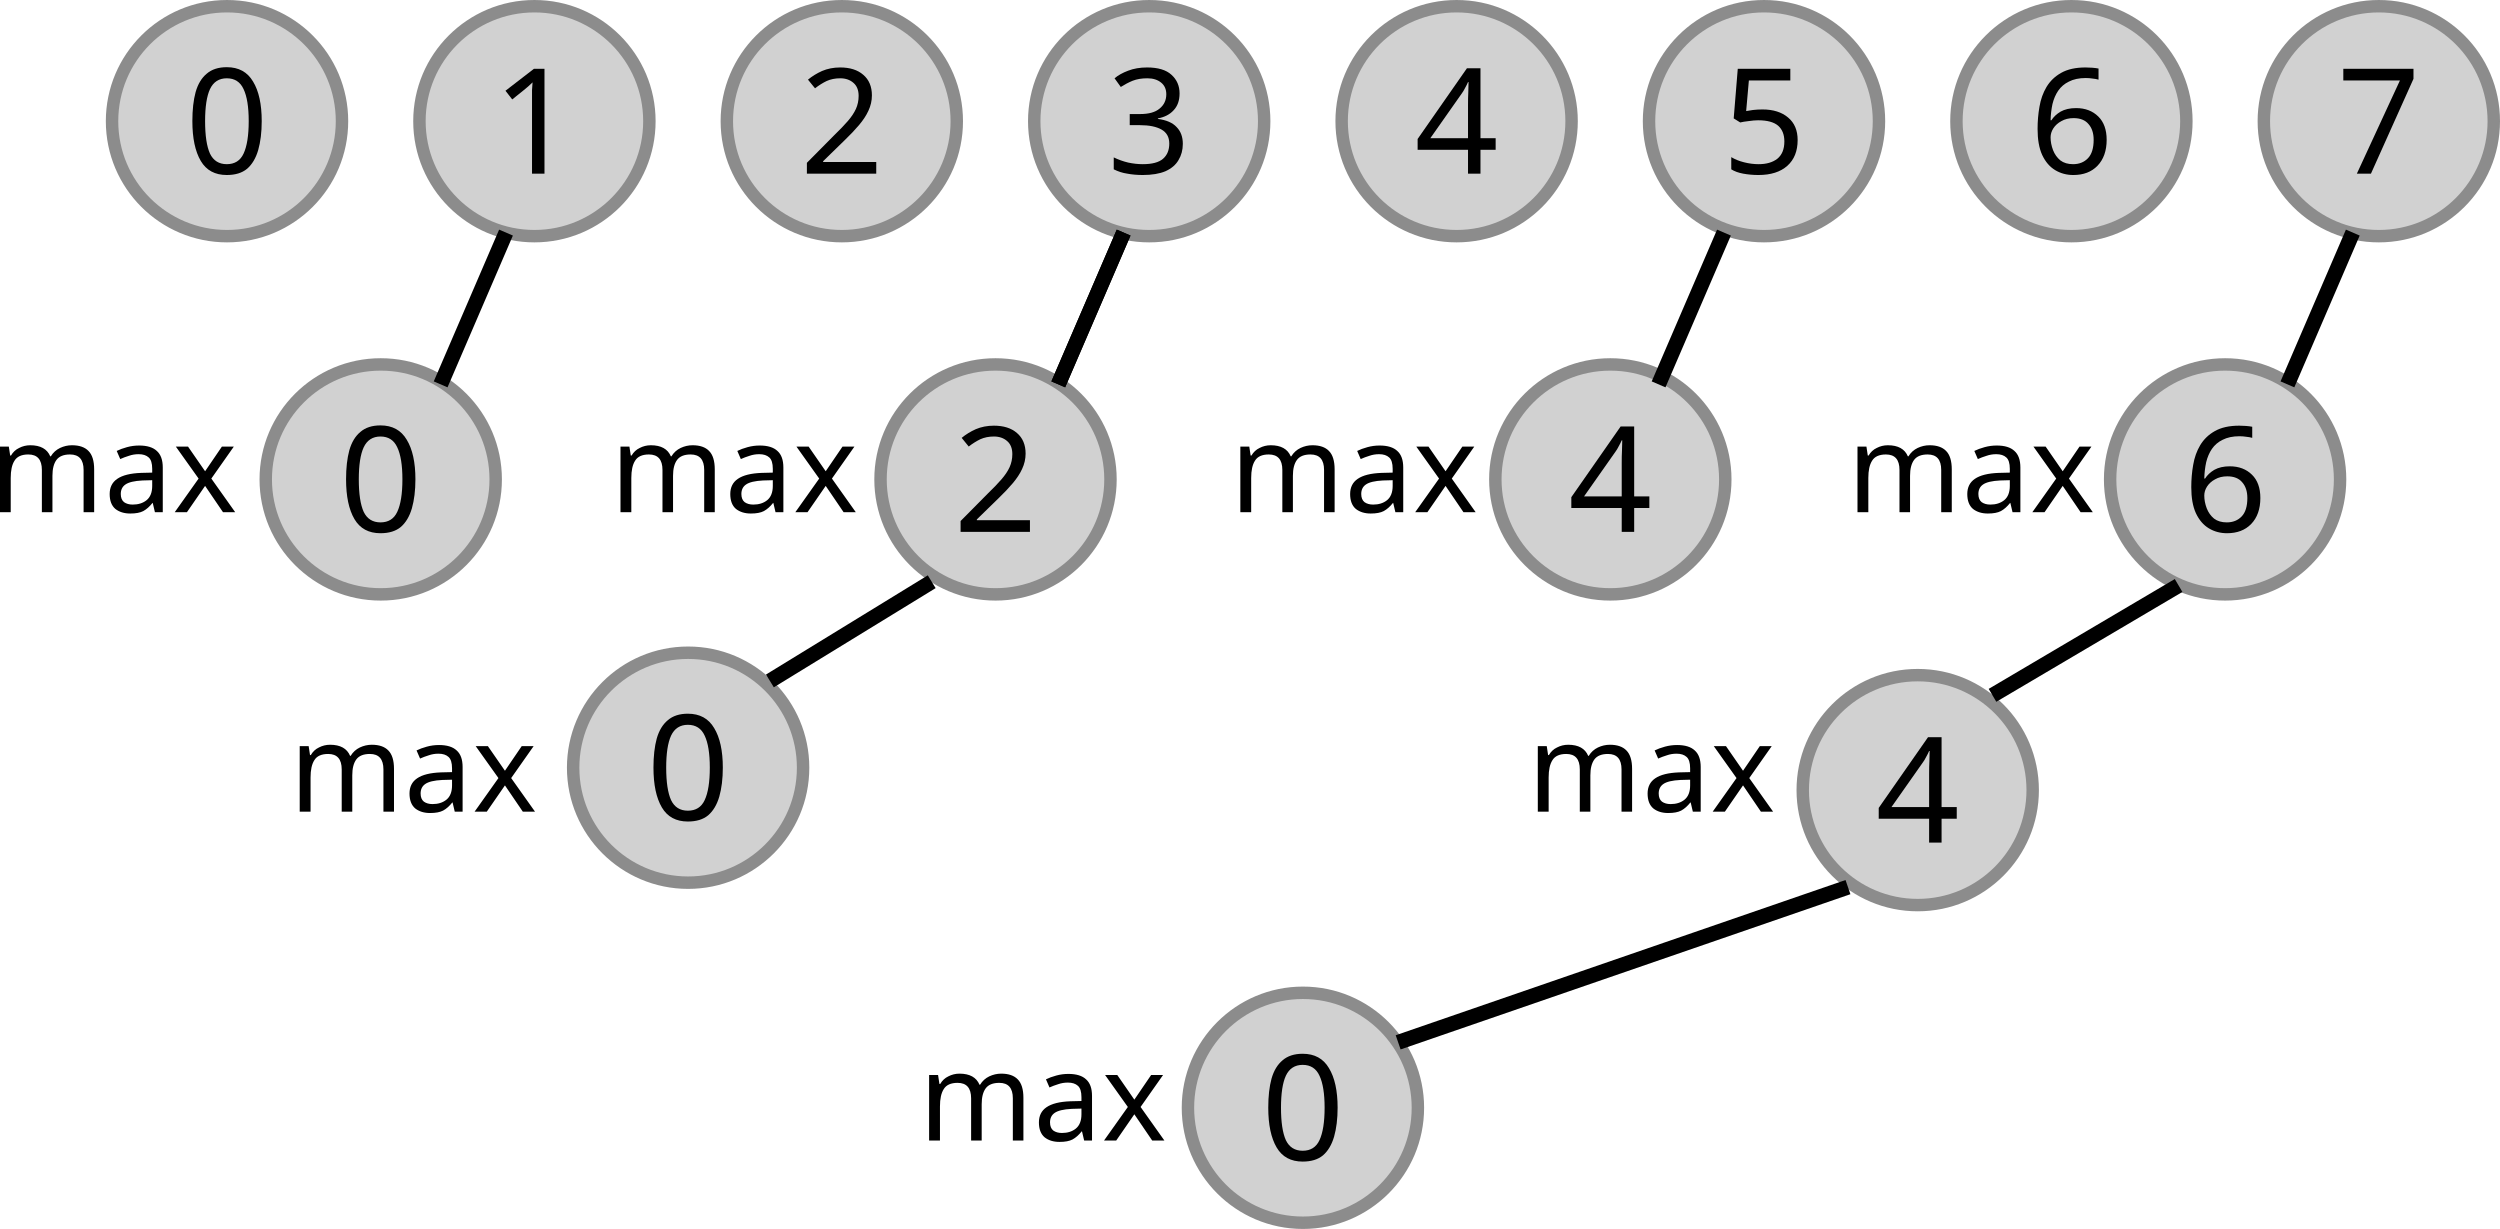
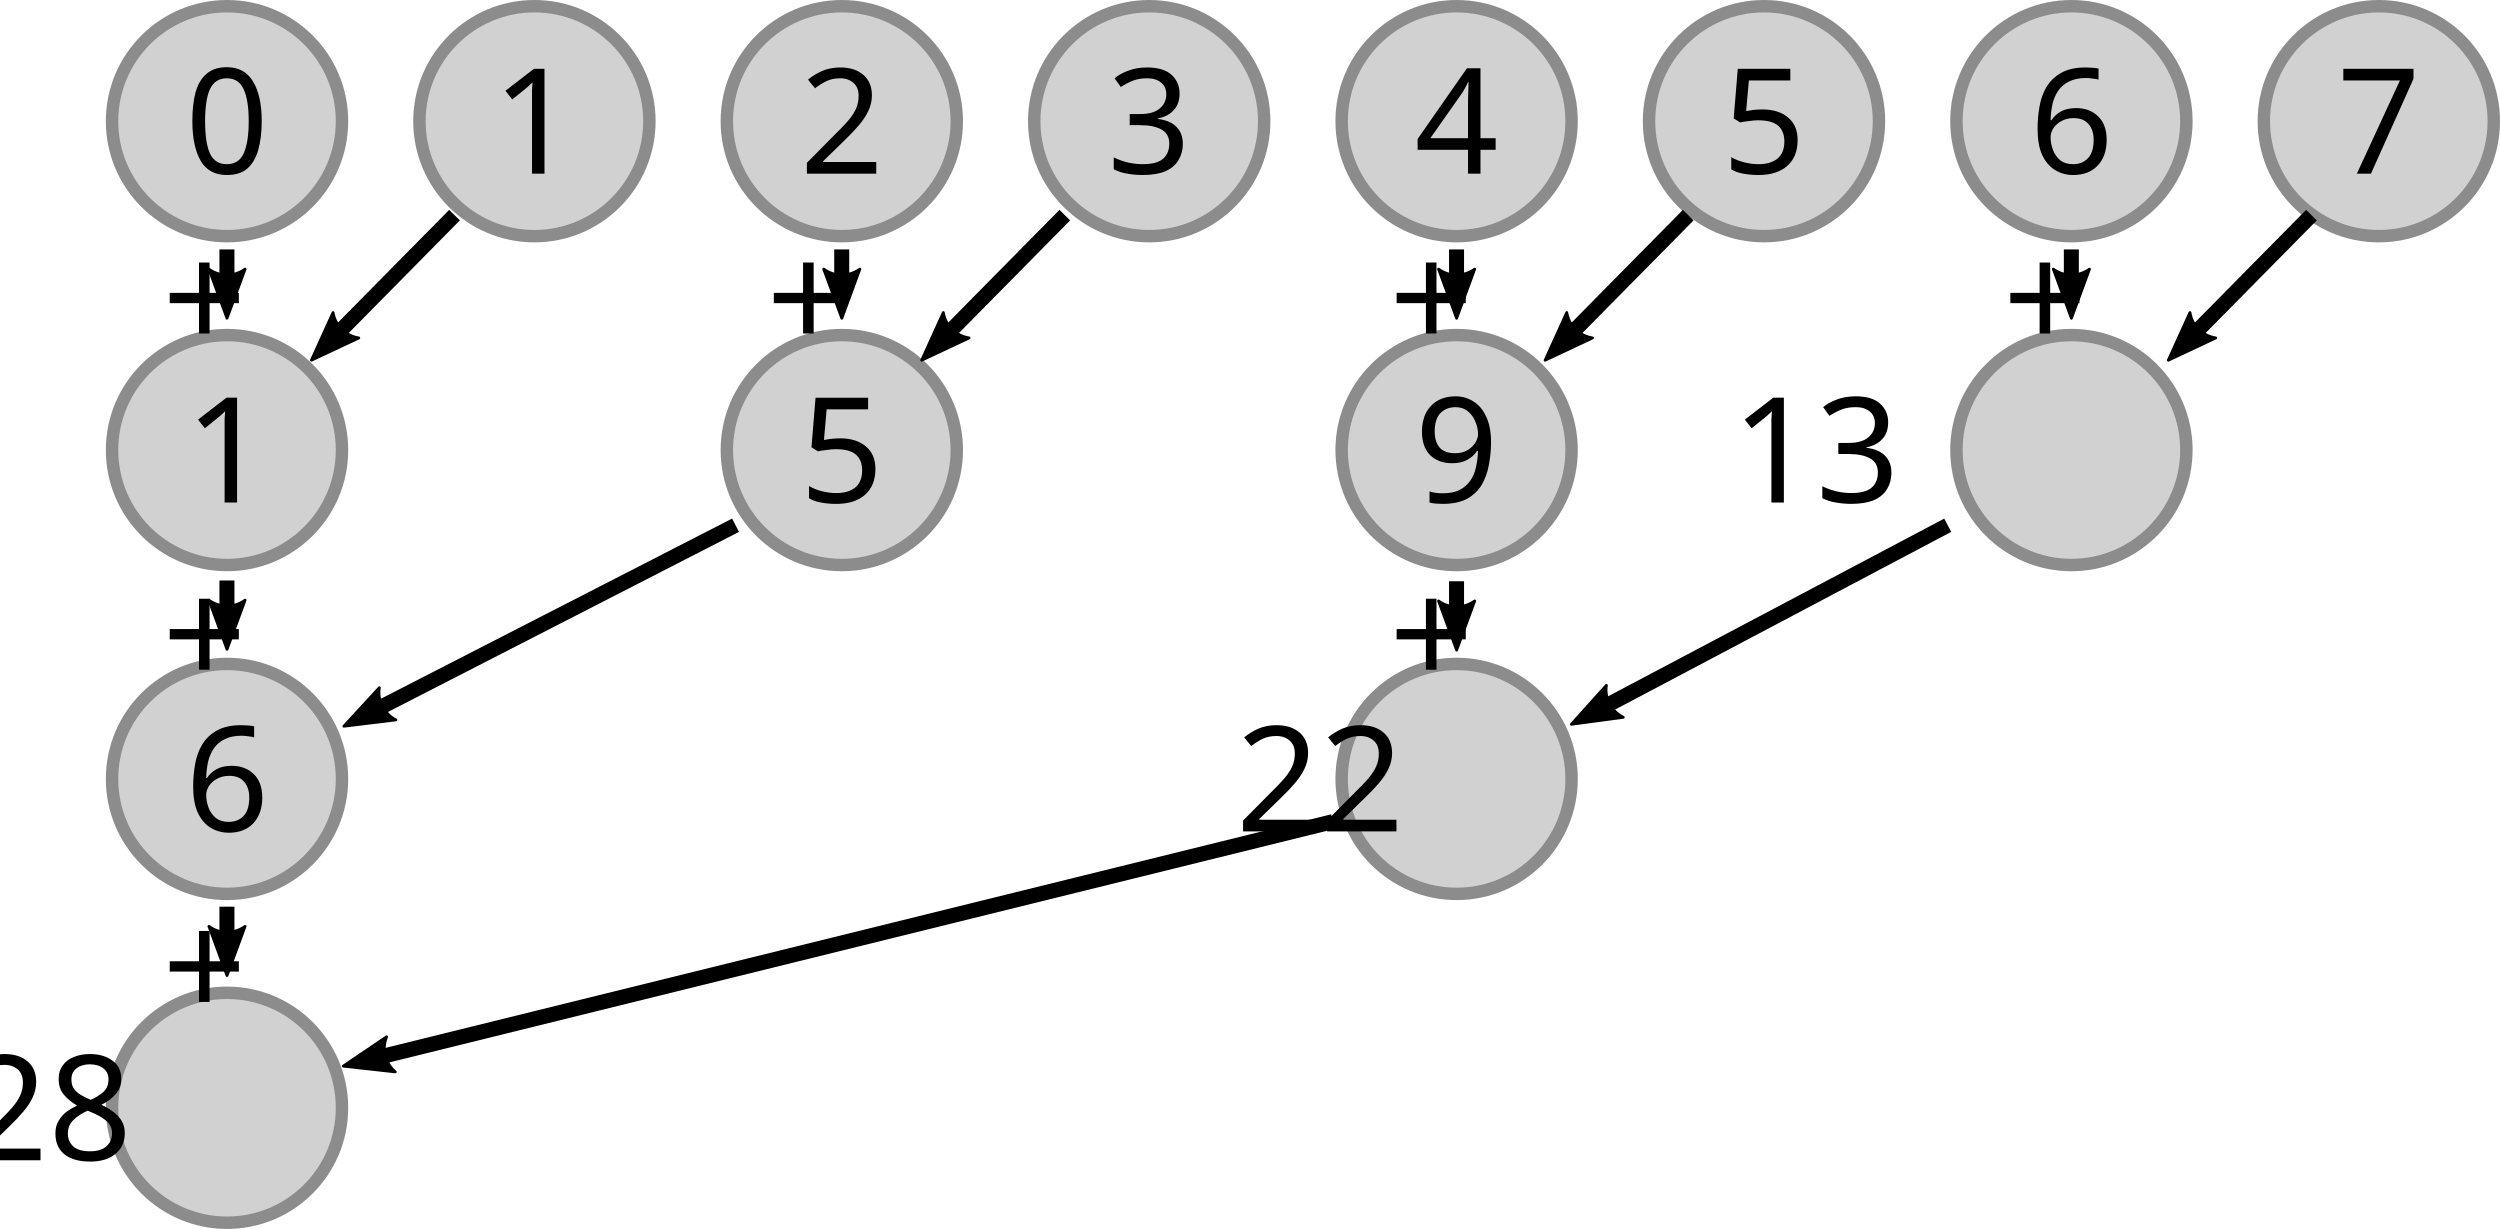
<svg xmlns="http://www.w3.org/2000/svg" width="144.186mm" height="70.879mm" viewBox="0 0 144.186 70.879" version="1.1" id="svg8">
-   <defs id="defs2" />
+   <defs id="defs2">
+     <marker style="overflow:visible;" id="Arrow2Send" refX="0.0" refY="0.0" orient="auto">
+       <path transform="scale(0.3) rotate(180) translate(-2.3,0)" d="M 8.719,4.034 L -2.207,0.016 L 8.719,-4.002 C 6.973,-1.63 6.983,1.616 8.719,4.034 z " style="stroke:context-stroke;fill-rule:evenodd;fill:context-stroke;stroke-width:0.625;stroke-linejoin:round;" id="path48496" />
+     </marker>
+     <marker style="overflow:visible;" id="Arrow1Send" refX="0.0" refY="0.0" orient="auto">
+       <path transform="scale(0.2) rotate(180) translate(6,0)" style="fill-rule:evenodd;fill:context-stroke;stroke:context-stroke;stroke-width:1.0pt;" d="M 0.0,0.0 L 5.0,-5.0 L -12.5,0.0 L 5.0,5.0 L 0.0,0.0 z " id="path48478" />
+     </marker>
+     <marker style="overflow:visible;" id="marker48724" refX="0.0" refY="0.0" orient="auto">
+       <path transform="scale(0.6) rotate(180) translate(0,0)" d="M 8.719,4.034 L -2.207,0.016 L 8.719,-4.002 C 6.973,-1.63 6.983,1.616 8.719,4.034 z " style="stroke:context-stroke;fill-rule:evenodd;fill:context-stroke;stroke-width:0.625;stroke-linejoin:round;" id="path48490" />
+     </marker>
+     <marker style="overflow:visible;" id="Arrow2Mend" refX="0.0" refY="0.0" orient="auto">
+       <path transform="scale(0.6) rotate(180) translate(0,0)" d="M 8.719,4.034 L -2.207,0.016 L 8.719,-4.002 C 6.973,-1.63 6.983,1.616 8.719,4.034 z " style="stroke:context-stroke;fill-rule:evenodd;fill:context-stroke;stroke-width:0.625;stroke-linejoin:round;" id="path1016" />
+     </marker>
+   </defs>
  <g id="layer1" transform="translate(3.895348,29.46869)">
    <flowRoot xml:space="preserve" id="flowRoot1430" style="font-style:normal;font-variant:normal;font-weight:normal;font-stretch:normal;font-size:26.667px;line-height:1.25;font-family:'Noto Sans';-inkscape-font-specification:'Noto Sans, Normal';font-variant-ligatures:normal;font-variant-caps:normal;font-variant-numeric:normal;font-feature-settings:normal;text-align:start;letter-spacing:0px;word-spacing:0px;writing-mode:lr-tb;text-anchor:start;fill:#000000;fill-opacity:1;stroke:none" transform="scale(0.2645833)">
      <flowRegion id="flowRegion1432" style="fill:#000000;fill-opacity:1">
        <rect id="rect1434" width="71" height="28" x="97" y="56.52" style="fill:#000000;fill-opacity:1;" />
      </flowRegion>
      <flowPara id="flowPara1436">Tht</flowPara>
    </flowRoot>
-     <g id="g1549">
-       <g id="g17458">
-         <g id="g17452">
-           <circle style="opacity:0.45;fill:#999999;stroke:#000000;stroke-width:0.717" id="path9851" cx="9.198" cy="-22.479" r="6.631" />
-           <text xml:space="preserve" style="font-style:normal;font-variant:normal;font-weight:normal;font-stretch:normal;font-size:8.467px;line-height:1.25;font-family:'Noto Sans';-inkscape-font-specification:'Noto Sans, Normal';font-variant-ligatures:normal;font-variant-caps:normal;font-variant-numeric:normal;font-variant-east-asian:normal;fill:#000000;fill-opacity:1;stroke:none;stroke-width:0.265" x="6.776" y="-19.452" id="text13015">
-             <tspan id="tspan13013" style="font-style:normal;font-variant:normal;font-weight:normal;font-stretch:normal;font-size:8.467px;font-family:'Noto Sans';-inkscape-font-specification:'Noto Sans, Normal';font-variant-ligatures:normal;font-variant-caps:normal;font-variant-numeric:normal;font-variant-east-asian:normal;stroke-width:0.265" x="6.776" y="-19.452">0</tspan>
-           </text>
-         </g>
-       </g>
-       <g id="g17464" transform="translate(-0.7974239)">
-         <circle style="opacity:0.45;fill:#999999;stroke:#000000;stroke-width:0.717" id="circle17265" cx="27.724" cy="-22.479" r="6.631" />
-         <text xml:space="preserve" style="font-style:normal;font-variant:normal;font-weight:normal;font-stretch:normal;font-size:8.467px;line-height:1.25;font-family:'Noto Sans';-inkscape-font-specification:'Noto Sans, Normal';font-variant-ligatures:normal;font-variant-caps:normal;font-variant-numeric:normal;font-variant-east-asian:normal;fill:#000000;fill-opacity:1;stroke:none;stroke-width:0.265" x="25.303" y="-19.452" id="text17269">
-           <tspan id="tspan17325" x="25.303" y="-19.452">1</tspan>
-           <tspan id="tspan17327" x="25.303" y="-8.869" />
-         </text>
-       </g>
-       <g id="g17469" transform="translate(-0.565647)">
-         <circle style="opacity:0.45;fill:#999999;stroke:#000000;stroke-width:0.717" id="circle17271" cx="45.221" cy="-22.479" r="6.631" />
-         <text xml:space="preserve" style="font-style:normal;font-variant:normal;font-weight:normal;font-stretch:normal;font-size:8.467px;line-height:1.25;font-family:'Noto Sans';-inkscape-font-specification:'Noto Sans, Normal';font-variant-ligatures:normal;font-variant-caps:normal;font-variant-numeric:normal;font-variant-east-asian:normal;fill:#000000;fill-opacity:1;stroke:none;stroke-width:0.265" x="42.8" y="-19.452" id="text17275">
-           <tspan id="tspan17347" x="42.8" y="-19.452">2</tspan>
-         </text>
-       </g>
-       <g id="g17474" transform="translate(-1.067223)">
-         <circle style="opacity:0.45;fill:#999999;stroke:#000000;stroke-width:0.717" id="circle17277" cx="63.452" cy="-22.479" r="6.631" />
-         <text xml:space="preserve" style="font-style:normal;font-variant:normal;font-weight:normal;font-stretch:normal;font-size:8.467px;line-height:1.25;font-family:'Noto Sans';-inkscape-font-specification:'Noto Sans, Normal';font-variant-ligatures:normal;font-variant-caps:normal;font-variant-numeric:normal;font-variant-east-asian:normal;fill:#000000;fill-opacity:1;stroke:none;stroke-width:0.265" x="61.03" y="-19.452" id="text17281">
-           <tspan id="tspan17367" x="61.03" y="-19.452">3</tspan>
-         </text>
-       </g>
-       <g id="g17479" transform="translate(-0.6738284)">
-         <circle style="opacity:0.45;fill:#999999;stroke:#000000;stroke-width:0.717" id="circle17283" cx="80.788" cy="-22.479" r="6.631" />
-         <text xml:space="preserve" style="font-style:normal;font-variant:normal;font-weight:normal;font-stretch:normal;font-size:8.467px;line-height:1.25;font-family:'Noto Sans';-inkscape-font-specification:'Noto Sans, Normal';font-variant-ligatures:normal;font-variant-caps:normal;font-variant-numeric:normal;font-variant-east-asian:normal;fill:#000000;fill-opacity:1;stroke:none;stroke-width:0.265" x="78.366" y="-19.452" id="text17287">
-           <tspan id="tspan17387" x="78.366" y="-19.452">4</tspan>
-         </text>
-       </g>
-       <g id="g17484" transform="translate(-0.2137063)">
-         <circle style="opacity:0.45;fill:#999999;stroke:#000000;stroke-width:0.717" id="circle17289" cx="98.056" cy="-22.479" r="6.631" />
-         <text xml:space="preserve" style="font-style:normal;font-variant:normal;font-weight:normal;font-stretch:normal;font-size:8.467px;line-height:1.25;font-family:'Noto Sans';-inkscape-font-specification:'Noto Sans, Normal';font-variant-ligatures:normal;font-variant-caps:normal;font-variant-numeric:normal;font-variant-east-asian:normal;fill:#000000;fill-opacity:1;stroke:none;stroke-width:0.265" x="95.635" y="-19.452" id="text17293">
-           <tspan id="tspan17407" x="95.635" y="-19.452">5</tspan>
-         </text>
-       </g>
-       <g id="g17508" transform="translate(0.2886694)">
-         <g id="g17500">
-           <circle style="opacity:0.45;fill:#999999;stroke:#000000;stroke-width:0.717" id="circle17295" cx="115.283" cy="-22.479" r="6.631" />
-           <g id="g17493">
-             <g id="g17488">
-               <text xml:space="preserve" style="font-style:normal;font-variant:normal;font-weight:normal;font-stretch:normal;font-size:8.467px;line-height:1.25;font-family:'Noto Sans';-inkscape-font-specification:'Noto Sans, Normal';font-variant-ligatures:normal;font-variant-caps:normal;font-variant-numeric:normal;font-variant-east-asian:normal;fill:#000000;fill-opacity:1;stroke:none;stroke-width:0.265" x="112.862" y="-19.452" id="text17299">
-                 <tspan id="tspan17427" x="112.862" y="-19.452">6</tspan>
-               </text>
-             </g>
-           </g>
-         </g>
-       </g>
-       <g id="g17513">
-         <circle style="opacity:0.45;fill:#999999;stroke:#000000;stroke-width:0.717" id="circle17301" cx="133.301" cy="-22.479" r="6.631" />
-         <text xml:space="preserve" style="font-style:normal;font-variant:normal;font-weight:normal;font-stretch:normal;font-size:8.467px;line-height:1.25;font-family:'Noto Sans';-inkscape-font-specification:'Noto Sans, Normal';font-variant-ligatures:normal;font-variant-caps:normal;font-variant-numeric:normal;font-variant-east-asian:normal;fill:#000000;fill-opacity:1;stroke:none;stroke-width:0.265" x="130.879" y="-19.452" id="text17305">
-           <tspan id="tspan17447" x="130.879" y="-19.452">7</tspan>
+     <g id="g17458">
+       <g id="g17452">
+         <circle style="opacity:0.45;fill:#999999;stroke:#000000;stroke-width:0.717" id="path9851" cx="9.198" cy="-22.479" r="6.631" />
+         <text xml:space="preserve" style="font-style:normal;font-variant:normal;font-weight:normal;font-stretch:normal;font-size:8.467px;line-height:1.25;font-family:'Noto Sans';-inkscape-font-specification:'Noto Sans, Normal';font-variant-ligatures:normal;font-variant-caps:normal;font-variant-numeric:normal;font-variant-east-asian:normal;fill:#000000;fill-opacity:1;stroke:none;stroke-width:0.265" x="6.776" y="-19.452" id="text13015">
+           <tspan id="tspan13013" style="font-style:normal;font-variant:normal;font-weight:normal;font-stretch:normal;font-size:8.467px;font-family:'Noto Sans';-inkscape-font-specification:'Noto Sans, Normal';font-variant-ligatures:normal;font-variant-caps:normal;font-variant-numeric:normal;font-variant-east-asian:normal;stroke-width:0.265" x="6.776" y="-19.452">0</tspan>
        </text>
      </g>
    </g>
-     <g id="g17601" transform="translate(62.0516,56.90018)">
-       <g id="g17599">
-         <circle style="opacity:0.45;fill:#999999;stroke:#000000;stroke-width:0.717" id="circle17593" cx="9.198" cy="-22.479" r="6.631" />
-         <text xml:space="preserve" style="font-style:normal;font-variant:normal;font-weight:normal;font-stretch:normal;font-size:8.467px;line-height:1.25;font-family:'Noto Sans';-inkscape-font-specification:'Noto Sans, Normal';font-variant-ligatures:normal;font-variant-caps:normal;font-variant-numeric:normal;font-variant-east-asian:normal;fill:#000000;fill-opacity:1;stroke:none;stroke-width:0.265" x="6.776" y="-19.452" id="text17597">
-           <tspan id="tspan17595" style="font-style:normal;font-variant:normal;font-weight:normal;font-stretch:normal;font-size:8.467px;font-family:'Noto Sans';-inkscape-font-specification:'Noto Sans, Normal';font-variant-ligatures:normal;font-variant-caps:normal;font-variant-numeric:normal;font-variant-east-asian:normal;stroke-width:0.265" x="6.776" y="-19.452">0</tspan>
-         </text>
-       </g>
-     </g>
-     <text xml:space="preserve" style="font-style:normal;font-variant:normal;font-weight:normal;font-stretch:normal;font-size:7.056px;line-height:1.25;font-family:'Noto Sans';-inkscape-font-specification:'Noto Sans, Normal';font-variant-ligatures:normal;font-variant-caps:normal;font-variant-numeric:normal;font-variant-east-asian:normal;fill:#000000;fill-opacity:1;stroke:none;stroke-width:0.265" x="49.098" y="36.312" id="text26090">
-       <tspan id="tspan26088" x="49.098" y="36.312">max</tspan>
-     </text>
-     <path style="fill:none;stroke:#000000;stroke-width:0.865;stroke-linecap:butt;stroke-linejoin:miter;stroke-miterlimit:4;stroke-dasharray:none;stroke-opacity:1" d="m 131.801,-16.054 -3.77,8.754" id="path18057" />
-     <g id="g1277" transform="translate(8.864516,20.65975)">
-       <g id="g1275">
-         <circle style="opacity:0.45;fill:#999999;stroke:#000000;stroke-width:0.717" id="circle1269" cx="9.198" cy="-22.479" r="6.631" />
-         <text xml:space="preserve" style="font-style:normal;font-variant:normal;font-weight:normal;font-stretch:normal;font-size:8.467px;line-height:1.25;font-family:'Noto Sans';-inkscape-font-specification:'Noto Sans, Normal';font-variant-ligatures:normal;font-variant-caps:normal;font-variant-numeric:normal;font-variant-east-asian:normal;fill:#000000;fill-opacity:1;stroke:none;stroke-width:0.265" x="6.776" y="-19.452" id="text1273">
-           <tspan id="tspan1271" style="font-style:normal;font-variant:normal;font-weight:normal;font-stretch:normal;font-size:8.467px;font-family:'Noto Sans';-inkscape-font-specification:'Noto Sans, Normal';font-variant-ligatures:normal;font-variant-caps:normal;font-variant-numeric:normal;font-variant-east-asian:normal;stroke-width:0.265" x="6.776" y="-19.452">0</tspan>
-         </text>
-       </g>
-     </g>
-     <g id="g1295" transform="translate(8.298868,20.65975)">
-       <circle style="opacity:0.45;fill:#999999;stroke:#000000;stroke-width:0.717" id="circle1289" cx="45.221" cy="-22.479" r="6.631" />
-       <text xml:space="preserve" style="font-style:normal;font-variant:normal;font-weight:normal;font-stretch:normal;font-size:8.467px;line-height:1.25;font-family:'Noto Sans';-inkscape-font-specification:'Noto Sans, Normal';font-variant-ligatures:normal;font-variant-caps:normal;font-variant-numeric:normal;font-variant-east-asian:normal;fill:#000000;fill-opacity:1;stroke:none;stroke-width:0.265" x="42.8" y="-19.452" id="text1293">
-         <tspan id="tspan1291" x="42.8" y="-19.452">2</tspan>
+     <g id="g17464" transform="translate(-0.7974239)">
+       <circle style="opacity:0.45;fill:#999999;stroke:#000000;stroke-width:0.717" id="circle17265" cx="27.724" cy="-22.479" r="6.631" />
+       <text xml:space="preserve" style="font-style:normal;font-variant:normal;font-weight:normal;font-stretch:normal;font-size:8.467px;line-height:1.25;font-family:'Noto Sans';-inkscape-font-specification:'Noto Sans, Normal';font-variant-ligatures:normal;font-variant-caps:normal;font-variant-numeric:normal;font-variant-east-asian:normal;fill:#000000;fill-opacity:1;stroke:none;stroke-width:0.265" x="25.303" y="-19.452" id="text17269">
+         <tspan id="tspan17325" x="25.303" y="-19.452">1</tspan>
+         <tspan id="tspan17327" x="25.303" y="-8.869" />
      </text>
    </g>
-     <g id="g1303" transform="translate(8.190682,20.65975)">
-       <circle style="opacity:0.45;fill:#999999;stroke:#000000;stroke-width:0.717" id="circle1297" cx="80.788" cy="-22.479" r="6.631" />
-       <text xml:space="preserve" style="font-style:normal;font-variant:normal;font-weight:normal;font-stretch:normal;font-size:8.467px;line-height:1.25;font-family:'Noto Sans';-inkscape-font-specification:'Noto Sans, Normal';font-variant-ligatures:normal;font-variant-caps:normal;font-variant-numeric:normal;font-variant-east-asian:normal;fill:#000000;fill-opacity:1;stroke:none;stroke-width:0.265" x="78.366" y="-19.452" id="text1301">
-         <tspan id="tspan1299" x="78.366" y="-19.452">4</tspan>
+     <g id="g17469" transform="translate(-0.565647)">
+       <circle style="opacity:0.45;fill:#999999;stroke:#000000;stroke-width:0.717" id="circle17271" cx="45.221" cy="-22.479" r="6.631" />
+       <text xml:space="preserve" style="font-style:normal;font-variant:normal;font-weight:normal;font-stretch:normal;font-size:8.467px;line-height:1.25;font-family:'Noto Sans';-inkscape-font-specification:'Noto Sans, Normal';font-variant-ligatures:normal;font-variant-caps:normal;font-variant-numeric:normal;font-variant-east-asian:normal;fill:#000000;fill-opacity:1;stroke:none;stroke-width:0.265" x="42.8" y="-19.452" id="text17275">
+         <tspan id="tspan17347" x="42.8" y="-19.452">2</tspan>
      </text>
    </g>
-     <g id="g1317" transform="translate(9.15318,20.65975)">
-       <g id="g1315">
-         <circle style="opacity:0.45;fill:#999999;stroke:#000000;stroke-width:0.717" id="circle1305" cx="115.283" cy="-22.479" r="6.631" />
-         <g id="g1313">
-           <g id="g1311">
-             <text xml:space="preserve" style="font-style:normal;font-variant:normal;font-weight:normal;font-stretch:normal;font-size:8.467px;line-height:1.25;font-family:'Noto Sans';-inkscape-font-specification:'Noto Sans, Normal';font-variant-ligatures:normal;font-variant-caps:normal;font-variant-numeric:normal;font-variant-east-asian:normal;fill:#000000;fill-opacity:1;stroke:none;stroke-width:0.265" x="112.862" y="-19.452" id="text1309">
-               <tspan id="tspan1307" x="112.862" y="-19.452">6</tspan>
+     <g id="g17474" transform="translate(-1.067223)">
+       <circle style="opacity:0.45;fill:#999999;stroke:#000000;stroke-width:0.717" id="circle17277" cx="63.452" cy="-22.479" r="6.631" />
+       <text xml:space="preserve" style="font-style:normal;font-variant:normal;font-weight:normal;font-stretch:normal;font-size:8.467px;line-height:1.25;font-family:'Noto Sans';-inkscape-font-specification:'Noto Sans, Normal';font-variant-ligatures:normal;font-variant-caps:normal;font-variant-numeric:normal;font-variant-east-asian:normal;fill:#000000;fill-opacity:1;stroke:none;stroke-width:0.265" x="61.03" y="-19.452" id="text17281">
+         <tspan id="tspan17367" x="61.03" y="-19.452">3</tspan>
+       </text>
+     </g>
+     <g id="g17479" transform="translate(-0.6738284)">
+       <circle style="opacity:0.45;fill:#999999;stroke:#000000;stroke-width:0.717" id="circle17283" cx="80.788" cy="-22.479" r="6.631" />
+       <text xml:space="preserve" style="font-style:normal;font-variant:normal;font-weight:normal;font-stretch:normal;font-size:8.467px;line-height:1.25;font-family:'Noto Sans';-inkscape-font-specification:'Noto Sans, Normal';font-variant-ligatures:normal;font-variant-caps:normal;font-variant-numeric:normal;font-variant-east-asian:normal;fill:#000000;fill-opacity:1;stroke:none;stroke-width:0.265" x="78.366" y="-19.452" id="text17287">
+         <tspan id="tspan17387" x="78.366" y="-19.452">4</tspan>
+       </text>
+     </g>
+     <g id="g17484" transform="translate(-0.2137063)">
+       <circle style="opacity:0.45;fill:#999999;stroke:#000000;stroke-width:0.717" id="circle17289" cx="98.056" cy="-22.479" r="6.631" />
+       <text xml:space="preserve" style="font-style:normal;font-variant:normal;font-weight:normal;font-stretch:normal;font-size:8.467px;line-height:1.25;font-family:'Noto Sans';-inkscape-font-specification:'Noto Sans, Normal';font-variant-ligatures:normal;font-variant-caps:normal;font-variant-numeric:normal;font-variant-east-asian:normal;fill:#000000;fill-opacity:1;stroke:none;stroke-width:0.265" x="95.635" y="-19.452" id="text17293">
+         <tspan id="tspan17407" x="95.635" y="-19.452">5</tspan>
+       </text>
+     </g>
+     <g id="g17508" transform="translate(0.2886694)">
+       <g id="g17500">
+         <circle style="opacity:0.45;fill:#999999;stroke:#000000;stroke-width:0.717" id="circle17295" cx="115.283" cy="-22.479" r="6.631" />
+         <g id="g17493">
+           <g id="g17488">
+             <text xml:space="preserve" style="font-style:normal;font-variant:normal;font-weight:normal;font-stretch:normal;font-size:8.467px;line-height:1.25;font-family:'Noto Sans';-inkscape-font-specification:'Noto Sans, Normal';font-variant-ligatures:normal;font-variant-caps:normal;font-variant-numeric:normal;font-variant-east-asian:normal;fill:#000000;fill-opacity:1;stroke:none;stroke-width:0.265" x="112.862" y="-19.452" id="text17299">
+               <tspan id="tspan17427" x="112.862" y="-19.452">6</tspan>
            </text>
          </g>
        </g>
      </g>
    </g>
-     <g id="g1583" transform="translate(0,1.513599)">
-       <g id="g1327" transform="translate(26.59355,35.77356)">
-         <g id="g1325">
-           <circle style="opacity:0.45;fill:#999999;stroke:#000000;stroke-width:0.717" id="circle1319" cx="9.198" cy="-22.479" r="6.631" />
-           <text xml:space="preserve" style="font-style:normal;font-variant:normal;font-weight:normal;font-stretch:normal;font-size:8.467px;line-height:1.25;font-family:'Noto Sans';-inkscape-font-specification:'Noto Sans, Normal';font-variant-ligatures:normal;font-variant-caps:normal;font-variant-numeric:normal;font-variant-east-asian:normal;fill:#000000;fill-opacity:1;stroke:none;stroke-width:0.265" x="6.776" y="-19.452" id="text1323">
-             <tspan id="tspan1321" style="font-style:normal;font-variant:normal;font-weight:normal;font-stretch:normal;font-size:8.467px;font-family:'Noto Sans';-inkscape-font-specification:'Noto Sans, Normal';font-variant-ligatures:normal;font-variant-caps:normal;font-variant-numeric:normal;font-variant-east-asian:normal;stroke-width:0.265" x="6.776" y="-19.452">0</tspan>
-           </text>
-         </g>
-       </g>
-       <g id="g1335" transform="translate(25.91971,37.06615)">
-         <circle style="opacity:0.45;fill:#999999;stroke:#000000;stroke-width:0.717" id="circle1329" cx="80.788" cy="-22.479" r="6.631" />
-         <text xml:space="preserve" style="font-style:normal;font-variant:normal;font-weight:normal;font-stretch:normal;font-size:8.467px;line-height:1.25;font-family:'Noto Sans';-inkscape-font-specification:'Noto Sans, Normal';font-variant-ligatures:normal;font-variant-caps:normal;font-variant-numeric:normal;font-variant-east-asian:normal;fill:#000000;fill-opacity:1;stroke:none;stroke-width:0.265" x="78.366" y="-19.452" id="text1333">
-           <tspan id="tspan1331" x="78.366" y="-19.452">4</tspan>
+     <g id="g17513">
+       <circle style="opacity:0.45;fill:#999999;stroke:#000000;stroke-width:0.717" id="circle17301" cx="133.301" cy="-22.479" r="6.631" />
+       <text xml:space="preserve" style="font-style:normal;font-variant:normal;font-weight:normal;font-stretch:normal;font-size:8.467px;line-height:1.25;font-family:'Noto Sans';-inkscape-font-specification:'Noto Sans, Normal';font-variant-ligatures:normal;font-variant-caps:normal;font-variant-numeric:normal;font-variant-east-asian:normal;fill:#000000;fill-opacity:1;stroke:none;stroke-width:0.265" x="130.879" y="-19.452" id="text17305">
+         <tspan id="tspan17447" x="130.879" y="-19.452">7</tspan>
+       </text>
+     </g>
+     <g id="g17601" transform="translate(0,56.90018)">
+       <g id="g17599">
+         <circle style="opacity:0.45;fill:#999999;stroke:#000000;stroke-width:0.717" id="circle17593" cx="9.198" cy="-22.479" r="6.631" />
+         <text xml:space="preserve" style="font-style:normal;font-variant:normal;font-weight:normal;font-stretch:normal;font-size:8.467px;line-height:1.25;font-family:'Noto Sans';-inkscape-font-specification:'Noto Sans, Normal';font-variant-ligatures:normal;font-variant-caps:normal;font-variant-numeric:normal;font-variant-east-asian:normal;fill:#000000;fill-opacity:1;stroke:none;stroke-width:0.265" x="8.783" y="-19.452" id="text17597">
+           <tspan style="font-style:normal;font-variant:normal;font-weight:normal;font-stretch:normal;font-size:8.467px;font-family:'Noto Sans';-inkscape-font-specification:'Noto Sans, Normal';font-variant-ligatures:normal;font-variant-caps:normal;font-variant-numeric:normal;font-variant-east-asian:normal;text-align:center;text-anchor:middle;stroke-width:0.265" x="8.783" y="-19.452" id="tspan53145">28</tspan>
        </text>
      </g>
    </g>
-     <path style="fill:none;stroke:#000000;stroke-width:0.865;stroke-linecap:butt;stroke-linejoin:miter;stroke-miterlimit:4;stroke-dasharray:none;stroke-opacity:1" d="m 95.533,-16.054 -3.77,8.754" id="path2287" />
-     <path style="fill:none;stroke:#000000;stroke-width:0.865;stroke-linecap:butt;stroke-linejoin:miter;stroke-miterlimit:4;stroke-dasharray:none;stroke-opacity:1" d="m 60.91,-16.054 -3.77,8.754" id="path2289" />
-     <path style="fill:none;stroke:#000000;stroke-width:0.865;stroke-linecap:butt;stroke-linejoin:miter;stroke-miterlimit:4;stroke-dasharray:none;stroke-opacity:1" d="m 60.91,-16.054 -3.77,8.754" id="path2291" />
-     <path style="fill:none;stroke:#000000;stroke-width:0.865;stroke-linecap:butt;stroke-linejoin:miter;stroke-miterlimit:4;stroke-dasharray:none;stroke-opacity:1" d="m 25.288,-16.054 -3.77,8.754" id="path2293" />
-     <path style="fill:none;stroke:#000000;stroke-width:0.865;stroke-linecap:butt;stroke-linejoin:miter;stroke-miterlimit:4;stroke-dasharray:none;stroke-opacity:1" d="M 49.84,4.082 40.509,9.803" id="path2295" />
-     <path style="fill:none;stroke:#000000;stroke-width:0.865;stroke-linecap:butt;stroke-linejoin:miter;stroke-miterlimit:4;stroke-dasharray:none;stroke-opacity:1" d="M 121.754,4.299 111.021,10.634" id="path2354" />
-     <path style="fill:none;stroke:#000000;stroke-width:0.865;stroke-linecap:butt;stroke-linejoin:miter;stroke-miterlimit:4;stroke-dasharray:none;stroke-opacity:1" d="M 102.685,21.695 76.742,30.648" id="path2649" />
-     <text xml:space="preserve" style="font-style:normal;font-variant:normal;font-weight:normal;font-stretch:normal;font-size:7.056px;line-height:1.25;font-family:'Noto Sans';-inkscape-font-specification:'Noto Sans, Normal';font-variant-ligatures:normal;font-variant-caps:normal;font-variant-numeric:normal;font-variant-east-asian:normal;fill:#000000;fill-opacity:1;stroke:none;stroke-width:0.265" x="12.797" y="17.345" id="text2752">
-       <tspan id="tspan2750" x="12.797" y="17.345">max</tspan>
+     <g id="g1277" transform="translate(0,18.96673)">
+       <g id="g1275">
+         <circle style="opacity:0.45;fill:#999999;stroke:#000000;stroke-width:0.717" id="circle1269" cx="9.198" cy="-22.479" r="6.631" />
+         <text xml:space="preserve" style="font-style:normal;font-variant:normal;font-weight:normal;font-stretch:normal;font-size:8.467px;line-height:1.25;font-family:'Noto Sans';-inkscape-font-specification:'Noto Sans, Normal';font-variant-ligatures:normal;font-variant-caps:normal;font-variant-numeric:normal;font-variant-east-asian:normal;fill:#000000;fill-opacity:1;stroke:none;stroke-width:0.265" x="6.776" y="-19.452" id="text1273">
+           <tspan id="tspan1271" style="font-style:normal;font-variant:normal;font-weight:normal;font-stretch:normal;font-size:8.467px;font-family:'Noto Sans';-inkscape-font-specification:'Noto Sans, Normal';font-variant-ligatures:normal;font-variant-caps:normal;font-variant-numeric:normal;font-variant-east-asian:normal;stroke-width:0.265" x="6.776" y="-19.452">1</tspan>
+         </text>
+       </g>
+     </g>
+     <circle style="opacity:0.45;fill:#999999;stroke:#000000;stroke-width:0.717" id="circle1289" cx="44.656" cy="-3.512" r="6.631" />
+     <text xml:space="preserve" style="font-style:normal;font-variant:normal;font-weight:normal;font-stretch:normal;font-size:8.467px;line-height:1.25;font-family:'Noto Sans';-inkscape-font-specification:'Noto Sans, Normal';font-variant-ligatures:normal;font-variant-caps:normal;font-variant-numeric:normal;font-variant-east-asian:normal;fill:#000000;fill-opacity:1;stroke:none;stroke-width:0.265" x="42.234" y="-0.486" id="text1293">
+       <tspan id="tspan1291" x="42.234" y="-0.486">5</tspan>
    </text>
-     <text xml:space="preserve" style="font-style:normal;font-variant:normal;font-weight:normal;font-stretch:normal;font-size:7.056px;line-height:1.25;font-family:'Noto Sans';-inkscape-font-specification:'Noto Sans, Normal';font-variant-ligatures:normal;font-variant-caps:normal;font-variant-numeric:normal;font-variant-east-asian:normal;fill:#000000;fill-opacity:1;stroke:none;stroke-width:0.265" x="84.204" y="17.345" id="text2756">
-       <tspan id="tspan2754" x="84.204" y="17.345">max</tspan>
+     <text xml:space="preserve" style="font-style:normal;font-variant:normal;font-weight:normal;font-stretch:normal;font-size:8.467px;line-height:1.25;font-family:'Noto Sans';-inkscape-font-specification:'Noto Sans, Normal';font-variant-ligatures:normal;font-variant-caps:normal;font-variant-numeric:normal;font-variant-east-asian:normal;text-align:center;text-anchor:middle;fill:#000000;fill-opacity:1;stroke:none;stroke-width:0.265" x="13.397" y="-9.296" id="text1293-3">
+       <tspan id="tspan1291-6" x="13.397" y="-9.296">+</tspan>
    </text>
-     <text xml:space="preserve" style="font-style:normal;font-variant:normal;font-weight:normal;font-stretch:normal;font-size:7.056px;line-height:1.25;font-family:'Noto Sans';-inkscape-font-specification:'Noto Sans, Normal';font-variant-ligatures:normal;font-variant-caps:normal;font-variant-numeric:normal;font-variant-east-asian:normal;fill:#000000;fill-opacity:1;stroke:none;stroke-width:0.265" x="-4.495" y="0.072" id="text2760">
-       <tspan id="tspan2758" x="-4.495" y="0.072">max</tspan>
+     <text xml:space="preserve" style="font-style:normal;font-variant:normal;font-weight:normal;font-stretch:normal;font-size:8.467px;line-height:1.25;font-family:'Noto Sans';-inkscape-font-specification:'Noto Sans, Normal';font-variant-ligatures:normal;font-variant-caps:normal;font-variant-numeric:normal;font-variant-east-asian:normal;text-align:center;text-anchor:middle;fill:#000000;fill-opacity:1;stroke:none;stroke-width:0.265" x="13.397" y="10.095" id="text1293-3-7">
+       <tspan id="tspan1291-6-5" x="13.397" y="10.095">+</tspan>
    </text>
-     <text xml:space="preserve" style="font-style:normal;font-variant:normal;font-weight:normal;font-stretch:normal;font-size:7.056px;line-height:1.25;font-family:'Noto Sans';-inkscape-font-specification:'Noto Sans, Normal';font-variant-ligatures:normal;font-variant-caps:normal;font-variant-numeric:normal;font-variant-east-asian:normal;fill:#000000;fill-opacity:1;stroke:none;stroke-width:0.265" x="31.296" y="0.072" id="text2764">
-       <tspan id="tspan2762" x="31.296" y="0.072">max</tspan>
+     <text xml:space="preserve" style="font-style:normal;font-variant:normal;font-weight:normal;font-stretch:normal;font-size:8.467px;line-height:1.25;font-family:'Noto Sans';-inkscape-font-specification:'Noto Sans, Normal';font-variant-ligatures:normal;font-variant-caps:normal;font-variant-numeric:normal;font-variant-east-asian:normal;text-align:center;text-anchor:middle;fill:#000000;fill-opacity:1;stroke:none;stroke-width:0.265" x="13.397" y="29.253" id="text1293-3-3">
+       <tspan id="tspan1291-6-56" x="13.397" y="29.253">+</tspan>
    </text>
-     <text xml:space="preserve" style="font-style:normal;font-variant:normal;font-weight:normal;font-stretch:normal;font-size:7.056px;line-height:1.25;font-family:'Noto Sans';-inkscape-font-specification:'Noto Sans, Normal';font-variant-ligatures:normal;font-variant-caps:normal;font-variant-numeric:normal;font-variant-east-asian:normal;fill:#000000;fill-opacity:1;stroke:none;stroke-width:0.265" x="67.048" y="0.072" id="text2768">
-       <tspan id="tspan2766" x="67.048" y="0.072">max</tspan>
+     <text xml:space="preserve" style="font-style:normal;font-variant:normal;font-weight:normal;font-stretch:normal;font-size:8.467px;line-height:1.25;font-family:'Noto Sans';-inkscape-font-specification:'Noto Sans, Normal';font-variant-ligatures:normal;font-variant-caps:normal;font-variant-numeric:normal;font-variant-east-asian:normal;text-align:center;text-anchor:middle;fill:#000000;fill-opacity:1;stroke:none;stroke-width:0.265" x="48.236" y="-9.296" id="text1293-3-2">
+       <tspan id="tspan1291-6-9" x="48.236" y="-9.296">+</tspan>
    </text>
-     <text xml:space="preserve" style="font-style:normal;font-variant:normal;font-weight:normal;font-stretch:normal;font-size:7.056px;line-height:1.25;font-family:'Noto Sans';-inkscape-font-specification:'Noto Sans, Normal';font-variant-ligatures:normal;font-variant-caps:normal;font-variant-numeric:normal;font-variant-east-asian:normal;fill:#000000;fill-opacity:1;stroke:none;stroke-width:0.265" x="102.642" y="0.072" id="text2772">
-       <tspan id="tspan2770" x="102.642" y="0.072">max</tspan>
+     <text xml:space="preserve" style="font-style:normal;font-variant:normal;font-weight:normal;font-stretch:normal;font-size:8.467px;line-height:1.25;font-family:'Noto Sans';-inkscape-font-specification:'Noto Sans, Normal';font-variant-ligatures:normal;font-variant-caps:normal;font-variant-numeric:normal;font-variant-east-asian:normal;text-align:center;text-anchor:middle;fill:#000000;fill-opacity:1;stroke:none;stroke-width:0.265" x="84.158" y="-9.296" id="text1293-3-1">
+       <tspan id="tspan1291-6-2" x="84.158" y="-9.296">+</tspan>
    </text>
+     <text xml:space="preserve" style="font-style:normal;font-variant:normal;font-weight:normal;font-stretch:normal;font-size:8.467px;line-height:1.25;font-family:'Noto Sans';-inkscape-font-specification:'Noto Sans, Normal';font-variant-ligatures:normal;font-variant-caps:normal;font-variant-numeric:normal;font-variant-east-asian:normal;text-align:center;text-anchor:middle;fill:#000000;fill-opacity:1;stroke:none;stroke-width:0.265" x="119.553" y="-9.296" id="text1293-3-70">
+       <tspan id="tspan1291-6-93" x="119.553" y="-9.296">+</tspan>
+     </text>
+     <text xml:space="preserve" style="font-style:normal;font-variant:normal;font-weight:normal;font-stretch:normal;font-size:8.467px;line-height:1.25;font-family:'Noto Sans';-inkscape-font-specification:'Noto Sans, Normal';font-variant-ligatures:normal;font-variant-caps:normal;font-variant-numeric:normal;font-variant-east-asian:normal;text-align:center;text-anchor:middle;fill:#000000;fill-opacity:1;stroke:none;stroke-width:0.265" x="84.158" y="10.095" id="text1293-3-6">
+       <tspan id="tspan1291-6-0" x="84.158" y="10.095">+</tspan>
+     </text>
+     <g id="g1303" transform="translate(-0.6738284,18.96673)">
+       <circle style="opacity:0.45;fill:#999999;stroke:#000000;stroke-width:0.717" id="circle1297" cx="80.788" cy="-22.479" r="6.631" />
+       <text xml:space="preserve" style="font-style:normal;font-variant:normal;font-weight:normal;font-stretch:normal;font-size:8.467px;line-height:1.25;font-family:'Noto Sans';-inkscape-font-specification:'Noto Sans, Normal';font-variant-ligatures:normal;font-variant-caps:normal;font-variant-numeric:normal;font-variant-east-asian:normal;fill:#000000;fill-opacity:1;stroke:none;stroke-width:0.265" x="78.366" y="-19.452" id="text1301">
+         <tspan id="tspan1299" x="78.366" y="-19.452">9</tspan>
+       </text>
+     </g>
+     <g id="g1317" transform="translate(0.2886694,18.96673)">
+       <g id="g1315">
+         <circle style="opacity:0.45;fill:#999999;stroke:#000000;stroke-width:0.717" id="circle1305" cx="115.283" cy="-22.479" r="6.631" />
+         <g id="g1313">
+           <g id="g1311">
+             <text xml:space="preserve" style="font-style:normal;font-variant:normal;font-weight:normal;font-stretch:normal;font-size:8.467px;line-height:1.25;font-family:'Noto Sans';-inkscape-font-specification:'Noto Sans, Normal';font-variant-ligatures:normal;font-variant-caps:normal;font-variant-numeric:normal;font-variant-east-asian:normal;fill:#000000;fill-opacity:1;stroke:none;stroke-width:0.265" x="114.851" y="-19.452" id="text1309">
+               <tspan id="tspan1307" x="114.851" y="-19.452" style="text-align:center;text-anchor:middle">13</tspan>
+             </text>
+           </g>
+         </g>
+       </g>
+     </g>
+     <g id="g1327" transform="translate(0,37.93345)">
+       <g id="g1325">
+         <circle style="opacity:0.45;fill:#999999;stroke:#000000;stroke-width:0.717" id="circle1319" cx="9.198" cy="-22.479" r="6.631" />
+         <text xml:space="preserve" style="font-style:normal;font-variant:normal;font-weight:normal;font-stretch:normal;font-size:8.467px;line-height:1.25;font-family:'Noto Sans';-inkscape-font-specification:'Noto Sans, Normal';font-variant-ligatures:normal;font-variant-caps:normal;font-variant-numeric:normal;font-variant-east-asian:normal;fill:#000000;fill-opacity:1;stroke:none;stroke-width:0.265" x="6.776" y="-19.452" id="text1323">
+           <tspan id="tspan1321" style="font-style:normal;font-variant:normal;font-weight:normal;font-stretch:normal;font-size:8.467px;font-family:'Noto Sans';-inkscape-font-specification:'Noto Sans, Normal';font-variant-ligatures:normal;font-variant-caps:normal;font-variant-numeric:normal;font-variant-east-asian:normal;stroke-width:0.265" x="6.776" y="-19.452">6</tspan>
+         </text>
+       </g>
+     </g>
+     <g id="g1335" transform="translate(-0.6738284,37.93345)">
+       <circle style="opacity:0.45;fill:#999999;stroke:#000000;stroke-width:0.717" id="circle1329" cx="80.788" cy="-22.479" r="6.631" />
+       <text xml:space="preserve" style="font-style:normal;font-variant:normal;font-weight:normal;font-stretch:normal;font-size:8.467px;line-height:1.25;font-family:'Noto Sans';-inkscape-font-specification:'Noto Sans, Normal';font-variant-ligatures:normal;font-variant-caps:normal;font-variant-numeric:normal;font-variant-east-asian:normal;fill:#000000;fill-opacity:1;stroke:none;stroke-width:0.265" x="80.614" y="-19.452" id="text1333">
+         <tspan id="tspan1331" x="80.614" y="-19.452" style="text-align:center;text-anchor:middle">22</tspan>
+       </text>
+     </g>
+     <path style="fill:none;stroke:#000000;stroke-width:0.865;stroke-linecap:butt;stroke-linejoin:miter;stroke-miterlimit:4;stroke-dasharray:none;stroke-opacity:1;marker-end:url(#Arrow2Send)" d="m 22.319,-17.061 -7.436,7.533" id="path2295" />
+     <path style="fill:none;stroke:#000000;stroke-width:0.865;stroke-linecap:butt;stroke-linejoin:miter;stroke-miterlimit:4;stroke-dasharray:none;stroke-opacity:1;marker-end:url(#Arrow2Send)" d="m 57.516,-17.061 -7.436,7.533" id="path49243" />
+     <path style="fill:none;stroke:#000000;stroke-width:0.865;stroke-linecap:butt;stroke-linejoin:miter;stroke-miterlimit:4;stroke-dasharray:none;stroke-opacity:1;marker-end:url(#Arrow2Send)" d="m 93.472,-17.061 -7.436,7.533" id="path49245" />
+     <path style="fill:none;stroke:#000000;stroke-width:0.865;stroke-linecap:butt;stroke-linejoin:miter;stroke-miterlimit:4;stroke-dasharray:none;stroke-opacity:1;marker-end:url(#Arrow2Send)" d="m 129.415,-17.061 -7.436,7.533" id="path49247" />
+     <path style="fill:none;stroke:#000000;stroke-width:0.865;stroke-linecap:butt;stroke-linejoin:miter;stroke-miterlimit:4;stroke-dasharray:none;stroke-opacity:1;marker-end:url(#Arrow2Send)" d="M 38.527,0.824 16.975,11.879" id="path49249" />
+     <path style="fill:none;stroke:#000000;stroke-width:0.865;stroke-linecap:butt;stroke-linejoin:miter;stroke-miterlimit:4;stroke-dasharray:none;stroke-opacity:1;marker-end:url(#Arrow2Send)" d="M 108.438,0.824 87.764,11.754" id="path49388" />
+     <path style="fill:none;stroke:#000000;stroke-width:0.865;stroke-linecap:butt;stroke-linejoin:miter;stroke-miterlimit:4;stroke-dasharray:none;stroke-opacity:1;marker-end:url(#Arrow2Send)" d="M 72.984,17.915 17.035,31.735" id="path49390" />
+     <path style="fill:none;stroke:#000000;stroke-width:0.865;stroke-linecap:butt;stroke-linejoin:miter;stroke-miterlimit:4;stroke-dasharray:none;stroke-opacity:1;marker-end:url(#Arrow2Send)" d="m 9.193,-15.083 v 2.801" id="path49803" />
+     <path style="fill:none;stroke:#000000;stroke-width:0.865;stroke-linecap:butt;stroke-linejoin:miter;stroke-miterlimit:4;stroke-dasharray:none;stroke-opacity:1;marker-end:url(#Arrow2Send)" d="m 44.651,-15.083 v 2.801" id="path50537" />
+     <path style="fill:none;stroke:#000000;stroke-width:0.865;stroke-linecap:butt;stroke-linejoin:miter;stroke-miterlimit:4;stroke-dasharray:none;stroke-opacity:1;marker-end:url(#Arrow2Send)" d="m 80.11,-15.083 v 2.801" id="path50539" />
+     <path style="fill:none;stroke:#000000;stroke-width:0.865;stroke-linecap:butt;stroke-linejoin:miter;stroke-miterlimit:4;stroke-dasharray:none;stroke-opacity:1;marker-end:url(#Arrow2Send)" d="m 115.568,-15.083 v 2.801" id="path50541" />
+     <path style="fill:none;stroke:#000000;stroke-width:0.865;stroke-linecap:butt;stroke-linejoin:miter;stroke-miterlimit:4;stroke-dasharray:none;stroke-opacity:1;marker-end:url(#Arrow2Send)" d="m 80.11,4.055 v 2.801" id="path50543" />
+     <path style="fill:none;stroke:#000000;stroke-width:0.865;stroke-linecap:butt;stroke-linejoin:miter;stroke-miterlimit:4;stroke-dasharray:none;stroke-opacity:1;marker-end:url(#Arrow2Send)" d="m 9.193,4.01 v 2.801" id="path50545" />
+     <path style="fill:none;stroke:#000000;stroke-width:0.865;stroke-linecap:butt;stroke-linejoin:miter;stroke-miterlimit:4;stroke-dasharray:none;stroke-opacity:1;marker-end:url(#Arrow2Send)" d="m 9.193,22.824 v 2.801" id="path50547" />
  </g>
</svg>
